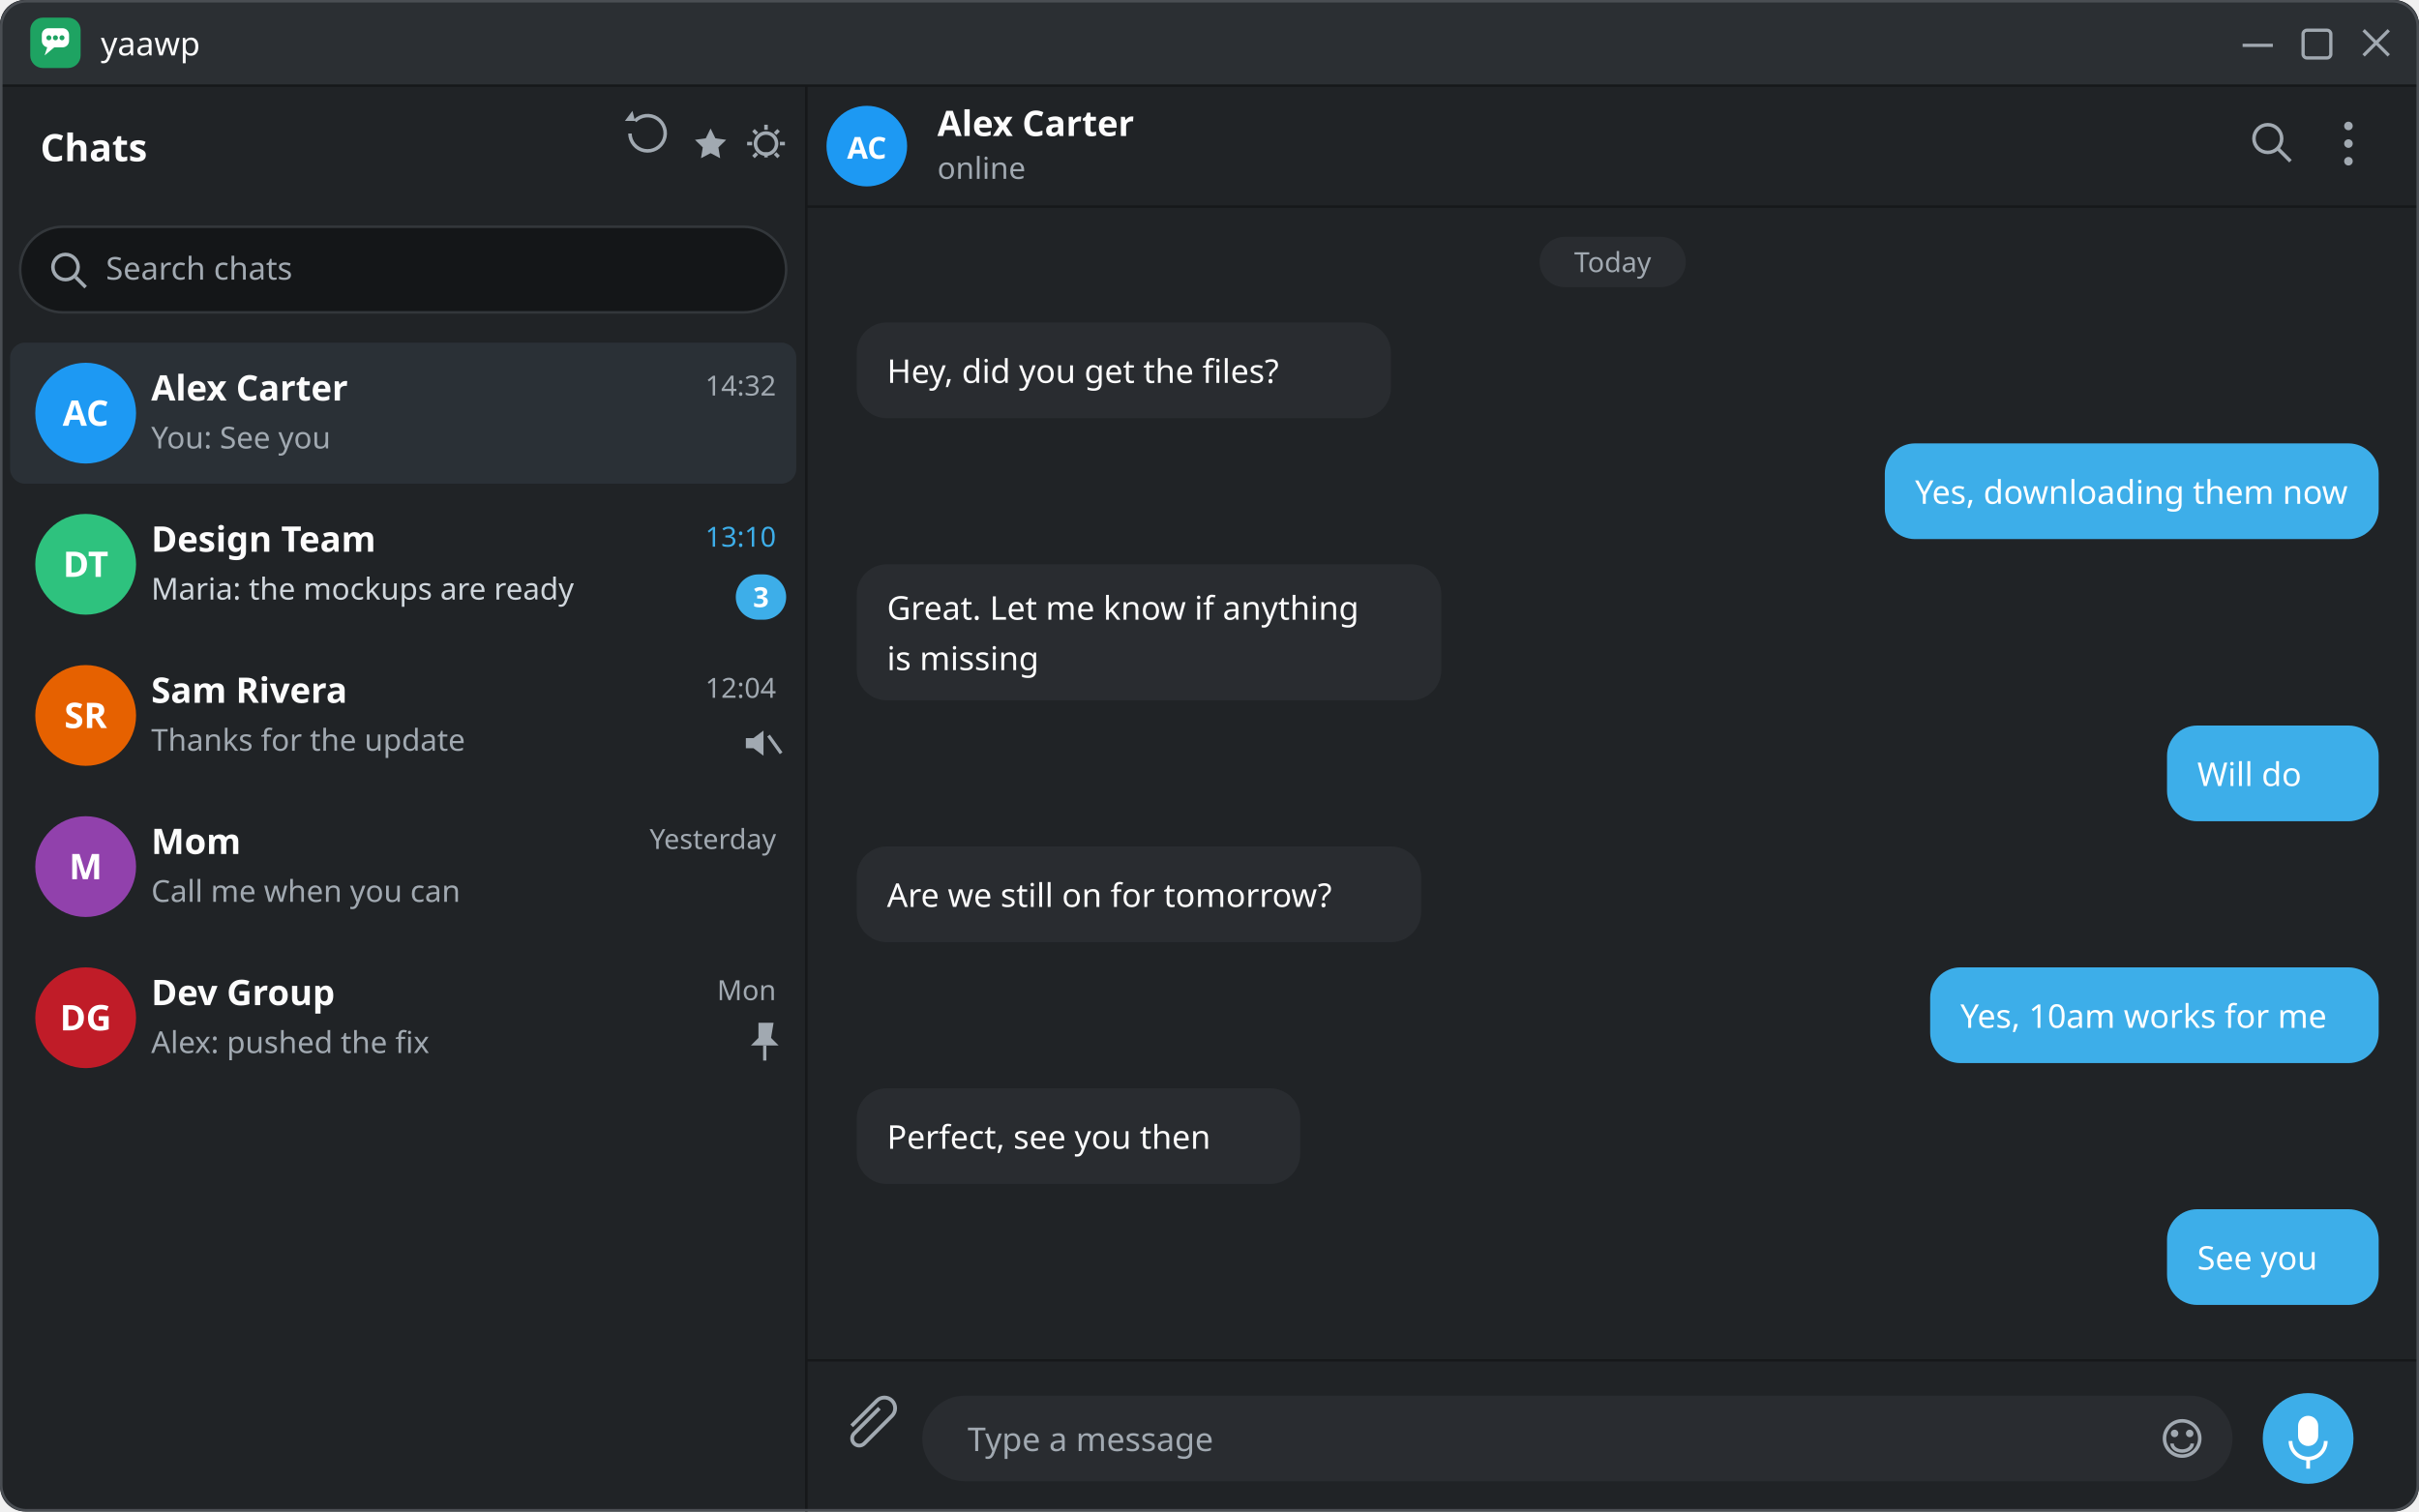
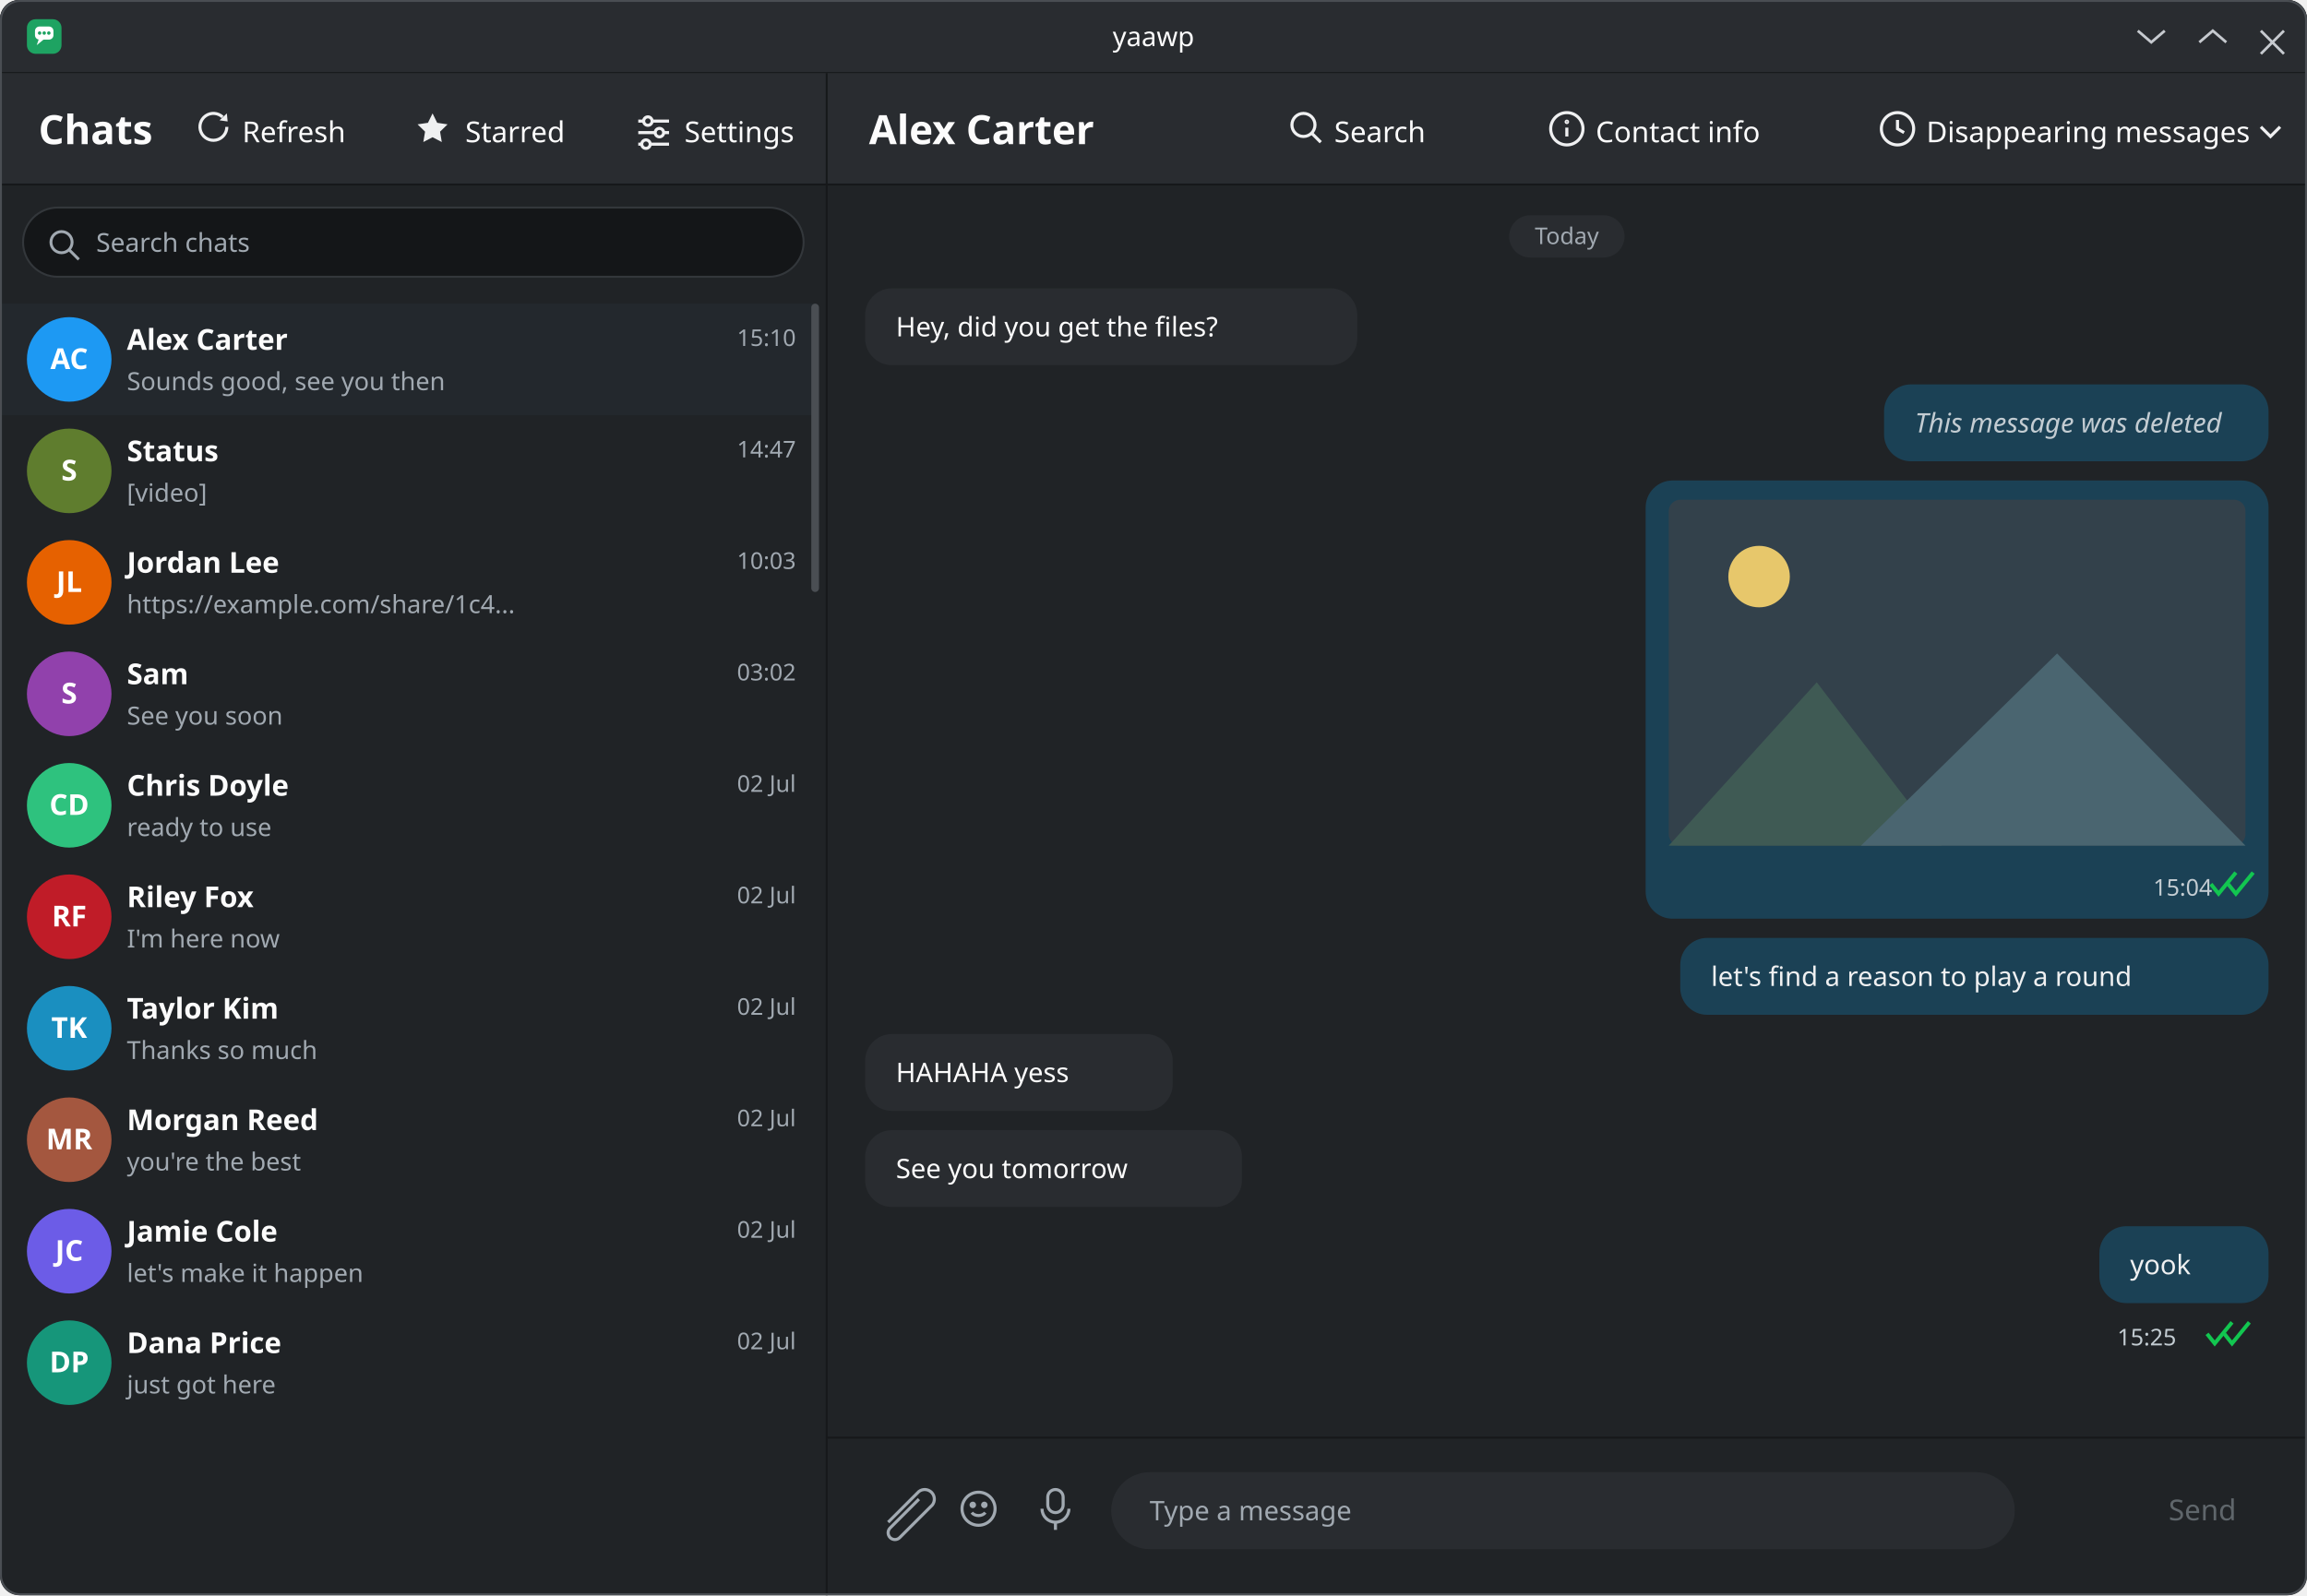
- <svg xmlns="http://www.w3.org/2000/svg" width="960" height="600" viewBox="0 0 960 600" font-family="Noto Sans, Segoe UI, Cantarell, sans-serif">
+ <svg xmlns="http://www.w3.org/2000/svg" width="1200" height="830" viewBox="0 0 1200 830" font-family="Noto Sans, Segoe UI, Cantarell, sans-serif">
  <defs>
    <clipPath id="win">
-       <rect width="960" height="600" rx="10" />
+       <rect width="1200" height="830" rx="10" />
    </clipPath>
  </defs>
  <g clip-path="url(#win)">
-     <rect width="960" height="600" fill="#202326" />
-     <rect width="960" height="34" fill="#2b2f33" />
-     <line x1="0" y1="34" x2="960" y2="34" stroke="#16181a" stroke-width="1" />
-     <g transform="translate(12,7)">
-       <rect width="20" height="20" rx="5" fill="#1ea362" />
-       <rect x="4.6" y="4.2" width="10.8" height="7.6" rx="2.6" fill="#ffffff" />
-       <path d="M7 11 L5.7 15 L10 11.4 Z" fill="#ffffff" />
-       <circle cx="7.4" cy="8" r="1" fill="#1ea362" />
-       <circle cx="10" cy="8" r="1" fill="#1ea362" />
-       <circle cx="12.6" cy="8" r="1" fill="#1ea362" />
+     <rect width="1200" height="830" fill="#202326" />
+     <rect width="1200" height="38" fill="#292c30" />
+     <g transform="translate(14,10)">
+       <rect width="18" height="18" rx="4.5" fill="#1ea362" />
+       <rect x="4.2" y="3.8" width="9.6" height="6.8" rx="2.3" fill="#ffffff" />
+       <path d="M6.3 10 L5.1 13.5 L9 10.3 Z" fill="#ffffff" />
+       <circle cx="6.6" cy="7.2" r="0.9" fill="#1ea362" />
+       <circle cx="9" cy="7.2" r="0.9" fill="#1ea362" />
+       <circle cx="11.4" cy="7.2" r="0.9" fill="#1ea362" />
    </g>
-     <text x="40" y="22" font-size="13" fill="#fcfcfc">yaawp</text>
-     <g stroke="#a1a9b1" stroke-width="1.3" fill="none">
-       <line x1="890" y1="18" x2="902" y2="18" />
-       <rect x="914" y="12" width="11" height="11" rx="1.5" />
-       <line x1="938" y1="12" x2="948" y2="22" />
-       <line x1="948" y1="12" x2="938" y2="22" />
+     <text x="600" y="24" font-size="14" fill="#fcfcfc" text-anchor="middle">yaawp</text>
+     <g stroke="#c6cacf" stroke-width="1.4" fill="none">
+       <path d="M1112 16 l7 6 l7 -6" />
+       <path d="M1144 22 l7 -6 l7 6" />
+       <path d="M1176 16 l12 12 M1188 16 l-12 12" />
    </g>
-     <line x1="320" y1="34" x2="320" y2="600" stroke="#16181a" stroke-width="1" />
-     <text x="16" y="64" font-size="15" font-weight="700" fill="#fcfcfc">Chats</text>
-     <g stroke="#a1a9b1" stroke-width="1.4" fill="none">
-       <path d="M250 53 a7 7 0 1 0 2 -5" />
-       <path d="M251 44 l1 4 l-4 0" fill="#a1a9b1" stroke="none" />
-       <path d="M282 51 l1.9 3.9 l4.3 0.6 l-3.1 3 l0.7 4.3 l-3.8 -2 l-3.8 2 l0.7 -4.3 l-3.1 -3 l4.3 -0.6 Z" fill="#a1a9b1" stroke="none" />
-       <circle cx="304" cy="57" r="4.2" />
-       <path d="M304 49.5 v2 M304 62.5 v-2 M296.5 57 h2 M311.5 57 h-2 M299 51.7 l1.4 1.4 M309 62.3 l-1.4 -1.4 M309 51.7 l-1.4 1.4 M299 62.3 l1.4 -1.4" />
+     <line x1="0" y1="38" x2="1200" y2="38" stroke="#16181a" stroke-width="1" />
+     <rect y="38" width="1200" height="58" fill="#292c30" />
+     <line x1="0" y1="96" x2="1200" y2="96" stroke="#16181a" stroke-width="1" />
+     <text x="20" y="75" font-size="21" font-weight="700" fill="#fcfcfc">Chats</text>
+     <g fill="none" stroke="#eff0f1" stroke-width="1.6">
+       <g transform="translate(104,58)">
+         <path d="M14 8 a7 7 0 1 1 -2.2 -5.1" />
+         <path d="M14 1 l0.4 4.2 l-4.2 -0.6" fill="#eff0f1" stroke="none" />
+       </g>
+       <path d="M225 59 l2.4 4.9 l5.4 0.8 l-3.9 3.8 l0.9 5.4 l-4.8 -2.5 l-4.8 2.5 l0.9 -5.4 l-3.9 -3.8 l5.4 -0.8 Z" fill="#eff0f1" stroke="none" />
+       <g transform="translate(332,60)">
+         <line x1="0" y1="3" x2="16" y2="3" />
+         <circle cx="5" cy="3" r="2.2" fill="#292c30" />
+         <line x1="0" y1="9" x2="16" y2="9" />
+         <circle cx="11" cy="9" r="2.2" fill="#292c30" />
+         <line x1="0" y1="15" x2="16" y2="15" />
+         <circle cx="4" cy="15" r="2.2" fill="#292c30" />
+       </g>
    </g>
-     <rect x="8" y="90" width="304" height="34" rx="17" fill="#141618" stroke="#33373b" stroke-width="1" />
-     <g stroke="#a1a9b1" stroke-width="1.4" fill="none">
-       <circle cx="26" cy="106" r="5" />
-       <line x1="30" y1="110" x2="34" y2="114" />
+     <text x="126" y="74" font-size="15" fill="#fcfcfc">Refresh</text>
+     <text x="242" y="74" font-size="15" fill="#fcfcfc">Starred</text>
+     <text x="356" y="74" font-size="15" fill="#fcfcfc">Settings</text>
+     <text x="452" y="75" font-size="21" font-weight="700" fill="#fcfcfc">Alex Carter</text>
+     <g fill="none" stroke="#eff0f1" stroke-width="1.6">
+       <g transform="translate(672,59)">
+         <circle cx="6" cy="6" r="6" />
+         <line x1="10.4" y1="10.4" x2="15" y2="15" />
+       </g>
+       <g transform="translate(806,58)">
+         <circle cx="9" cy="9" r="8.4" />
+         <circle cx="9" cy="5.4" r="0.4" fill="#eff0f1" />
+         <line x1="9" y1="8.4" x2="9" y2="13" />
+       </g>
+       <g transform="translate(978,58)">
+         <circle cx="9" cy="9" r="8.4" />
+         <path d="M9 4.4 V9 L12.4 11" />
+       </g>
+       <path d="M1176 66 l5 5 l5 -5" />
    </g>
-     <text x="42" y="111" font-size="12.5" fill="#a1a9b1">Search chats</text>
-     <rect x="4" y="136" width="312" height="56" rx="6" fill="#2a3036" />
-     <circle cx="34" cy="164" r="20" fill="#1d99f3" />
-     <text x="34" y="169" font-size="14" font-weight="700" fill="#ffffff" text-anchor="middle">AC</text>
-     <text x="60" y="159" font-size="14" font-weight="700" fill="#fcfcfc">Alex Carter</text>
-     <text x="308" y="157" font-size="11" fill="#a1a9b1" text-anchor="end">14:32</text>
-     <text x="60" y="178" font-size="12" fill="#a1a9b1">You: See you</text>
-     <circle cx="34" cy="224" r="20" fill="#2ec27e" />
-     <text x="34" y="229" font-size="14" font-weight="700" fill="#ffffff" text-anchor="middle">DT</text>
-     <text x="60" y="219" font-size="14" font-weight="700" fill="#fcfcfc">Design Team</text>
-     <text x="308" y="217" font-size="11" fill="#3daee9" text-anchor="end">13:10</text>
-     <text x="60" y="238" font-size="12" fill="#cfd6dc">Maria: the mockups are ready</text>
-     <rect x="292" y="228" width="20" height="18" rx="9" fill="#3daee9" />
-     <text x="302" y="241" font-size="11" font-weight="700" fill="#ffffff" text-anchor="middle">3</text>
-     <circle cx="34" cy="284" r="20" fill="#e66100" />
-     <text x="34" y="289" font-size="14" font-weight="700" fill="#ffffff" text-anchor="middle">SR</text>
-     <text x="60" y="279" font-size="14" font-weight="700" fill="#fcfcfc">Sam Rivera</text>
-     <text x="308" y="277" font-size="11" fill="#a1a9b1" text-anchor="end">12:04</text>
-     <text x="60" y="298" font-size="12" fill="#a1a9b1">Thanks for the update</text>
-     <g transform="translate(296,290)" stroke="#a1a9b1" stroke-width="1.3" fill="none">
-       <path d="M0 3 h3 l4 -3 v10 l-4 -3 h-3 Z" fill="#a1a9b1" stroke="none" />
-       <line x1="9" y1="2" x2="14" y2="9" />
+     <text x="694" y="74" font-size="15" fill="#fcfcfc">Search</text>
+     <text x="830" y="74" font-size="15" fill="#fcfcfc">Contact info</text>
+     <text x="1002" y="74" font-size="15" fill="#fcfcfc">Disappearing messages</text>
+     <line x1="430" y1="38" x2="430" y2="830" stroke="#16181a" stroke-width="1" />
+     <rect x="12" y="108" width="406" height="36" rx="18" fill="#141618" stroke="#33373b" stroke-width="1" />
+     <g stroke="#a1a9b1" stroke-width="1.5" fill="none">
+       <circle cx="32" cy="126" r="5.5" />
+       <line x1="36" y1="130" x2="41" y2="135" />
    </g>
-     <circle cx="34" cy="344" r="20" fill="#9141ac" />
-     <text x="34" y="349" font-size="14" font-weight="700" fill="#ffffff" text-anchor="middle">M</text>
-     <text x="60" y="339" font-size="14" font-weight="700" fill="#fcfcfc">Mom</text>
-     <text x="308" y="337" font-size="11" fill="#a1a9b1" text-anchor="end">Yesterday</text>
-     <text x="60" y="358" font-size="12" fill="#a1a9b1">Call me when you can</text>
-     <circle cx="34" cy="404" r="20" fill="#c01c28" />
-     <text x="34" y="409" font-size="14" font-weight="700" fill="#ffffff" text-anchor="middle">DG</text>
-     <text x="60" y="399" font-size="14" font-weight="700" fill="#fcfcfc">Dev Group</text>
-     <text x="308" y="397" font-size="11" fill="#a1a9b1" text-anchor="end">Mon</text>
-     <text x="60" y="418" font-size="12" fill="#a1a9b1">Alex: pushed the fix</text>
-     <g transform="translate(297,406)" fill="#a1a9b1">
-       <path d="M4 0 l6 0 l-1 6 l3 3 l-11 0 l3 -3 Z" />
-       <line x1="6.5" y1="9" x2="6.5" y2="15" stroke="#a1a9b1" stroke-width="1.3" />
+     <text x="50" y="131" font-size="13.5" fill="#a1a9b1">Search chats</text>
+     <rect x="0" y="158" width="424" height="58" fill="#23282d" />
+     <circle cx="36" cy="187" r="22" fill="#1d99f3" />
+     <text x="36" y="192" font-size="15" font-weight="700" fill="#fff" text-anchor="middle">AC</text>
+     <text x="66" y="182" font-size="15" font-weight="700" fill="#fcfcfc">Alex Carter</text>
+     <text x="414" y="180" font-size="12" fill="#a1a9b1" text-anchor="end">15:10</text>
+     <text x="66" y="203" font-size="13" fill="#a1a9b1">Sounds good, see you then</text>
+     <circle cx="36" cy="245" r="22" fill="#5f7d2e" />
+     <text x="36" y="250" font-size="15" font-weight="700" fill="#fff" text-anchor="middle">S</text>
+     <text x="66" y="240" font-size="15" font-weight="700" fill="#fcfcfc">Status</text>
+     <text x="414" y="238" font-size="12" fill="#a1a9b1" text-anchor="end">14:47</text>
+     <text x="66" y="261" font-size="13" fill="#a1a9b1">[video]</text>
+     <circle cx="36" cy="303" r="22" fill="#e66100" />
+     <text x="36" y="308" font-size="15" font-weight="700" fill="#fff" text-anchor="middle">JL</text>
+     <text x="66" y="298" font-size="15" font-weight="700" fill="#fcfcfc">Jordan Lee</text>
+     <text x="414" y="296" font-size="12" fill="#a1a9b1" text-anchor="end">10:03</text>
+     <text x="66" y="319" font-size="13" fill="#a1a9b1">https://example.com/share/1c4...</text>
+     <circle cx="36" cy="361" r="22" fill="#9141ac" />
+     <text x="36" y="366" font-size="15" font-weight="700" fill="#fff" text-anchor="middle">S</text>
+     <text x="66" y="356" font-size="15" font-weight="700" fill="#fcfcfc">Sam</text>
+     <text x="414" y="354" font-size="12" fill="#a1a9b1" text-anchor="end">03:02</text>
+     <text x="66" y="377" font-size="13" fill="#a1a9b1">See you soon</text>
+     <circle cx="36" cy="419" r="22" fill="#2ec27e" />
+     <text x="36" y="424" font-size="15" font-weight="700" fill="#fff" text-anchor="middle">CD</text>
+     <text x="66" y="414" font-size="15" font-weight="700" fill="#fcfcfc">Chris Doyle</text>
+     <text x="414" y="412" font-size="12" fill="#a1a9b1" text-anchor="end">02 Jul</text>
+     <text x="66" y="435" font-size="13" fill="#a1a9b1">ready to use</text>
+     <circle cx="36" cy="477" r="22" fill="#c01c28" />
+     <text x="36" y="482" font-size="15" font-weight="700" fill="#fff" text-anchor="middle">RF</text>
+     <text x="66" y="472" font-size="15" font-weight="700" fill="#fcfcfc">Riley Fox</text>
+     <text x="414" y="470" font-size="12" fill="#a1a9b1" text-anchor="end">02 Jul</text>
+     <text x="66" y="493" font-size="13" fill="#a1a9b1">I'm here now</text>
+     <circle cx="36" cy="535" r="22" fill="#1a8fc0" />
+     <text x="36" y="540" font-size="15" font-weight="700" fill="#fff" text-anchor="middle">TK</text>
+     <text x="66" y="530" font-size="15" font-weight="700" fill="#fcfcfc">Taylor Kim</text>
+     <text x="414" y="528" font-size="12" fill="#a1a9b1" text-anchor="end">02 Jul</text>
+     <text x="66" y="551" font-size="13" fill="#a1a9b1">Thanks so much</text>
+     <circle cx="36" cy="593" r="22" fill="#a4573f" />
+     <text x="36" y="598" font-size="15" font-weight="700" fill="#fff" text-anchor="middle">MR</text>
+     <text x="66" y="588" font-size="15" font-weight="700" fill="#fcfcfc">Morgan Reed</text>
+     <text x="414" y="586" font-size="12" fill="#a1a9b1" text-anchor="end">02 Jul</text>
+     <text x="66" y="609" font-size="13" fill="#a1a9b1">you're the best</text>
+     <circle cx="36" cy="651" r="22" fill="#6c5ce7" />
+     <text x="36" y="656" font-size="15" font-weight="700" fill="#fff" text-anchor="middle">JC</text>
+     <text x="66" y="646" font-size="15" font-weight="700" fill="#fcfcfc">Jamie Cole</text>
+     <text x="414" y="644" font-size="12" fill="#a1a9b1" text-anchor="end">02 Jul</text>
+     <text x="66" y="667" font-size="13" fill="#a1a9b1">let's make it happen</text>
+     <circle cx="36" cy="709" r="22" fill="#16967a" />
+     <text x="36" y="714" font-size="15" font-weight="700" fill="#fff" text-anchor="middle">DP</text>
+     <text x="66" y="704" font-size="15" font-weight="700" fill="#fcfcfc">Dana Price</text>
+     <text x="414" y="702" font-size="12" fill="#a1a9b1" text-anchor="end">02 Jul</text>
+     <text x="66" y="725" font-size="13" fill="#a1a9b1">just got here</text>
+     <rect x="422" y="158" width="4" height="150" rx="2" fill="#4a4e53" />
+     <rect x="785" y="112" width="60" height="22" rx="11" fill="#292c30" />
+     <text x="815" y="127" font-size="12" fill="#a1a9b1" text-anchor="middle">Today</text>
+     <rect x="450" y="150" width="256" height="40" rx="14" fill="#292c30" />
+     <text x="466" y="175" font-size="14" fill="#fcfcfc">Hey, did you get the files?</text>
+     <rect x="980" y="200" width="200" height="40" rx="14" fill="#1b4155" />
+     <text x="996" y="225" font-size="14" font-style="italic" fill="#c3ccd2">This message was deleted</text>
+     <rect x="856" y="250" width="324" height="228" rx="14" fill="#1b4155" />
+     <rect x="868" y="260" width="300" height="180" rx="6" fill="#33414b" />
+     <circle cx="915" cy="300" r="16" fill="#e7c76b" />
+     <path d="M868 440 L945 355 L1010 440 Z" fill="#3f5a54" />
+     <path d="M968 440 L1070 340 L1168 440 Z" fill="#4a6570" />
+     <text x="1120" y="466" font-size="12" fill="#c3ccd2">15:04</text>
+     <g stroke="#12c650" stroke-width="2" fill="none">
+       <path d="M1150 460 l4 5 l9 -11" />
+       <path d="M1159 460 l4 5 l9 -11" />
    </g>
-     <circle cx="344" cy="58" r="16" fill="#1d99f3" />
-     <text x="344" y="63" font-size="12" font-weight="700" fill="#ffffff" text-anchor="middle">AC</text>
-     <text x="372" y="54" font-size="14" font-weight="700" fill="#fcfcfc">Alex Carter</text>
-     <text x="372" y="71" font-size="12" fill="#a1a9b1">online</text>
-     <g stroke="#a1a9b1" stroke-width="1.4" fill="none">
-       <circle cx="900" cy="55" r="5.5" />
-       <line x1="904" y1="59" x2="909" y2="64" />
+     <rect x="874" y="488" width="306" height="40" rx="14" fill="#1b4155" />
+     <text x="890" y="513" font-size="14" fill="#eff0f1">let's find a reason to play a round</text>
+     <rect x="450" y="538" width="160" height="40" rx="14" fill="#292c30" />
+     <text x="466" y="563" font-size="14" fill="#fcfcfc">HAHAHA yess</text>
+     <rect x="450" y="588" width="196" height="40" rx="14" fill="#292c30" />
+     <text x="466" y="613" font-size="14" fill="#fcfcfc">See you tomorrow</text>
+     <rect x="1092" y="638" width="88" height="40" rx="14" fill="#1b4155" />
+     <text x="1108" y="663" font-size="14" fill="#eff0f1">yook</text>
+     <text x="1112" y="700" font-size="12" fill="#c3ccd2" text-anchor="end" transform="translate(20,0)">15:25</text>
+     <g stroke="#12c650" stroke-width="2" fill="none" transform="translate(1148,690)">
+       <path d="M0 4 l4 5 l9 -11" />
+       <path d="M9 4 l4 5 l9 -11" />
    </g>
-     <g fill="#a1a9b1">
-       <circle cx="932" cy="50" r="1.7" />
-       <circle cx="932" cy="57" r="1.7" />
-       <circle cx="932" cy="64" r="1.7" />
+     <line x1="430" y1="748" x2="1200" y2="748" stroke="#16181a" stroke-width="1" />
+     <g stroke="#a1a9b1" stroke-width="1.6" fill="none">
+       <path d="M462 792 l16 -16 a5 5 0 0 1 7 7 l-17 17 a3 3 0 0 1 -5 -5 l15 -15" />
+       <g transform="translate(500,776)">
+         <circle cx="9" cy="9" r="8.6" />
+         <circle cx="6" cy="7" r="0.9" fill="#a1a9b1" />
+         <circle cx="12" cy="7" r="0.9" fill="#a1a9b1" />
+         <path d="M5.5 11 a4 3 0 0 0 7 0" />
+       </g>
+       <g transform="translate(540,775)">
+         <rect x="5" y="0" width="8" height="12" rx="4" />
+         <path d="M2 10 a7 7 0 0 0 14 0" />
+         <line x1="9" y1="17" x2="9" y2="21" />
+       </g>
    </g>
-     <line x1="320" y1="82" x2="960" y2="82" stroke="#16181a" stroke-width="1" />
-     <rect x="611" y="94" width="58" height="20" rx="10" fill="#292c30" />
-     <text x="640" y="108" font-size="11" fill="#a1a9b1" text-anchor="middle">Today</text>
-     <rect x="340" y="128" width="212" height="38" rx="12" fill="#292c30" />
-     <text x="352" y="152" font-size="13" fill="#fcfcfc">Hey, did you get the files?</text>
-     <rect x="748" y="176" width="196" height="38" rx="12" fill="#3daee9" />
-     <text x="760" y="200" font-size="13" fill="#ffffff">Yes, downloading them now</text>
-     <rect x="340" y="224" width="232" height="54" rx="12" fill="#292c30" />
-     <text x="352" y="246" font-size="13" fill="#fcfcfc">Great. Let me know if anything</text>
-     <text x="352" y="266" font-size="13" fill="#fcfcfc">is missing</text>
-     <rect x="860" y="288" width="84" height="38" rx="12" fill="#3daee9" />
-     <text x="872" y="312" font-size="13" fill="#ffffff">Will do</text>
-     <rect x="340" y="336" width="224" height="38" rx="12" fill="#292c30" />
-     <text x="352" y="360" font-size="13" fill="#fcfcfc">Are we still on for tomorrow?</text>
-     <rect x="766" y="384" width="178" height="38" rx="12" fill="#3daee9" />
-     <text x="778" y="408" font-size="13" fill="#ffffff">Yes, 10am works for me</text>
-     <rect x="340" y="432" width="176" height="38" rx="12" fill="#292c30" />
-     <text x="352" y="456" font-size="13" fill="#fcfcfc">Perfect, see you then</text>
-     <rect x="860" y="480" width="84" height="38" rx="12" fill="#3daee9" />
-     <text x="872" y="504" font-size="13" fill="#ffffff">See you</text>
-     <line x1="320" y1="540" x2="960" y2="540" stroke="#16181a" stroke-width="1" />
-     <g stroke="#a1a9b1" stroke-width="1.5" fill="none">
-       <path d="M338 566 l10 -10 a4 4 0 0 1 6 6 l-11 11 a2.5 2.5 0 0 1 -4 -4 l10 -10" />
-     </g>
-     <rect x="366" y="554" width="520" height="34" rx="17" fill="#292c30" />
-     <text x="384" y="576" font-size="13" fill="#a1a9b1">Type a message</text>
-     <g stroke="#a1a9b1" stroke-width="1.4" fill="none">
-       <circle cx="866" cy="571" r="7" />
-       <circle cx="863" cy="569" r="0.8" fill="#a1a9b1" />
-       <circle cx="869" cy="569" r="0.8" fill="#a1a9b1" />
-       <path d="M862 573 a4 3 0 0 0 8 0" />
-     </g>
-     <circle cx="916" cy="571" r="18" fill="#3daee9" />
-     <g fill="#ffffff">
-       <rect x="912" y="562" width="8" height="12" rx="4" />
-       <path d="M909 572 a7 7 0 0 0 14 0" fill="none" stroke="#ffffff" stroke-width="1.5" />
-       <line x1="916" y1="579" x2="916" y2="583" stroke="#ffffff" stroke-width="1.5" />
-     </g>
+     <rect x="578" y="766" width="470" height="40" rx="20" fill="#292c30" />
+     <text x="598" y="791" font-size="14" fill="#a1a9b1">Type a message</text>
+     <text x="1128" y="791" font-size="15" fill="#5f666b">Send</text>
  </g>
-   <rect x="0.5" y="0.5" width="959" height="599" rx="10" fill="none" stroke="#4a4e53" stroke-width="1" />
+   <rect x="0.5" y="0.5" width="1199" height="829" rx="10" fill="none" stroke="#4a4e53" stroke-width="1" />
</svg>
